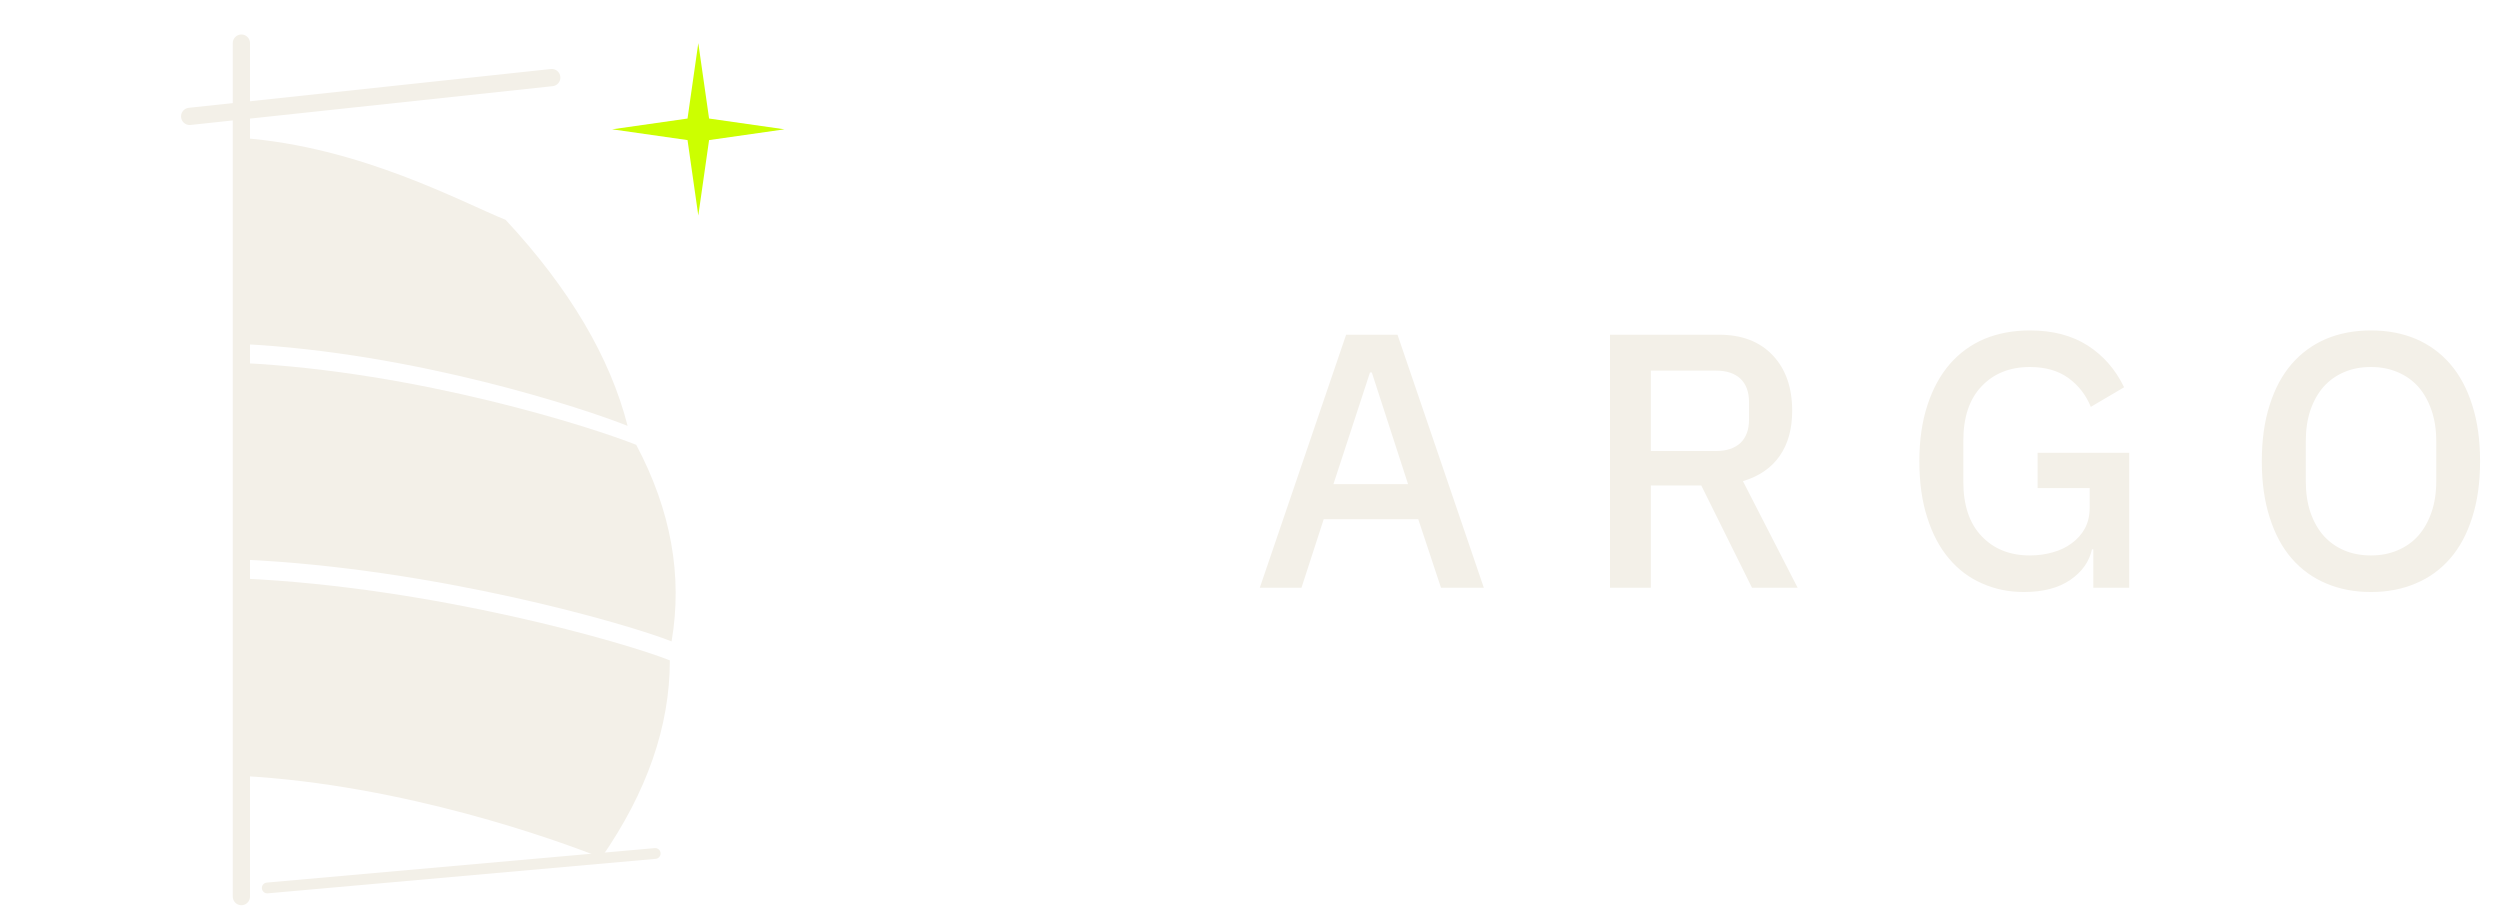
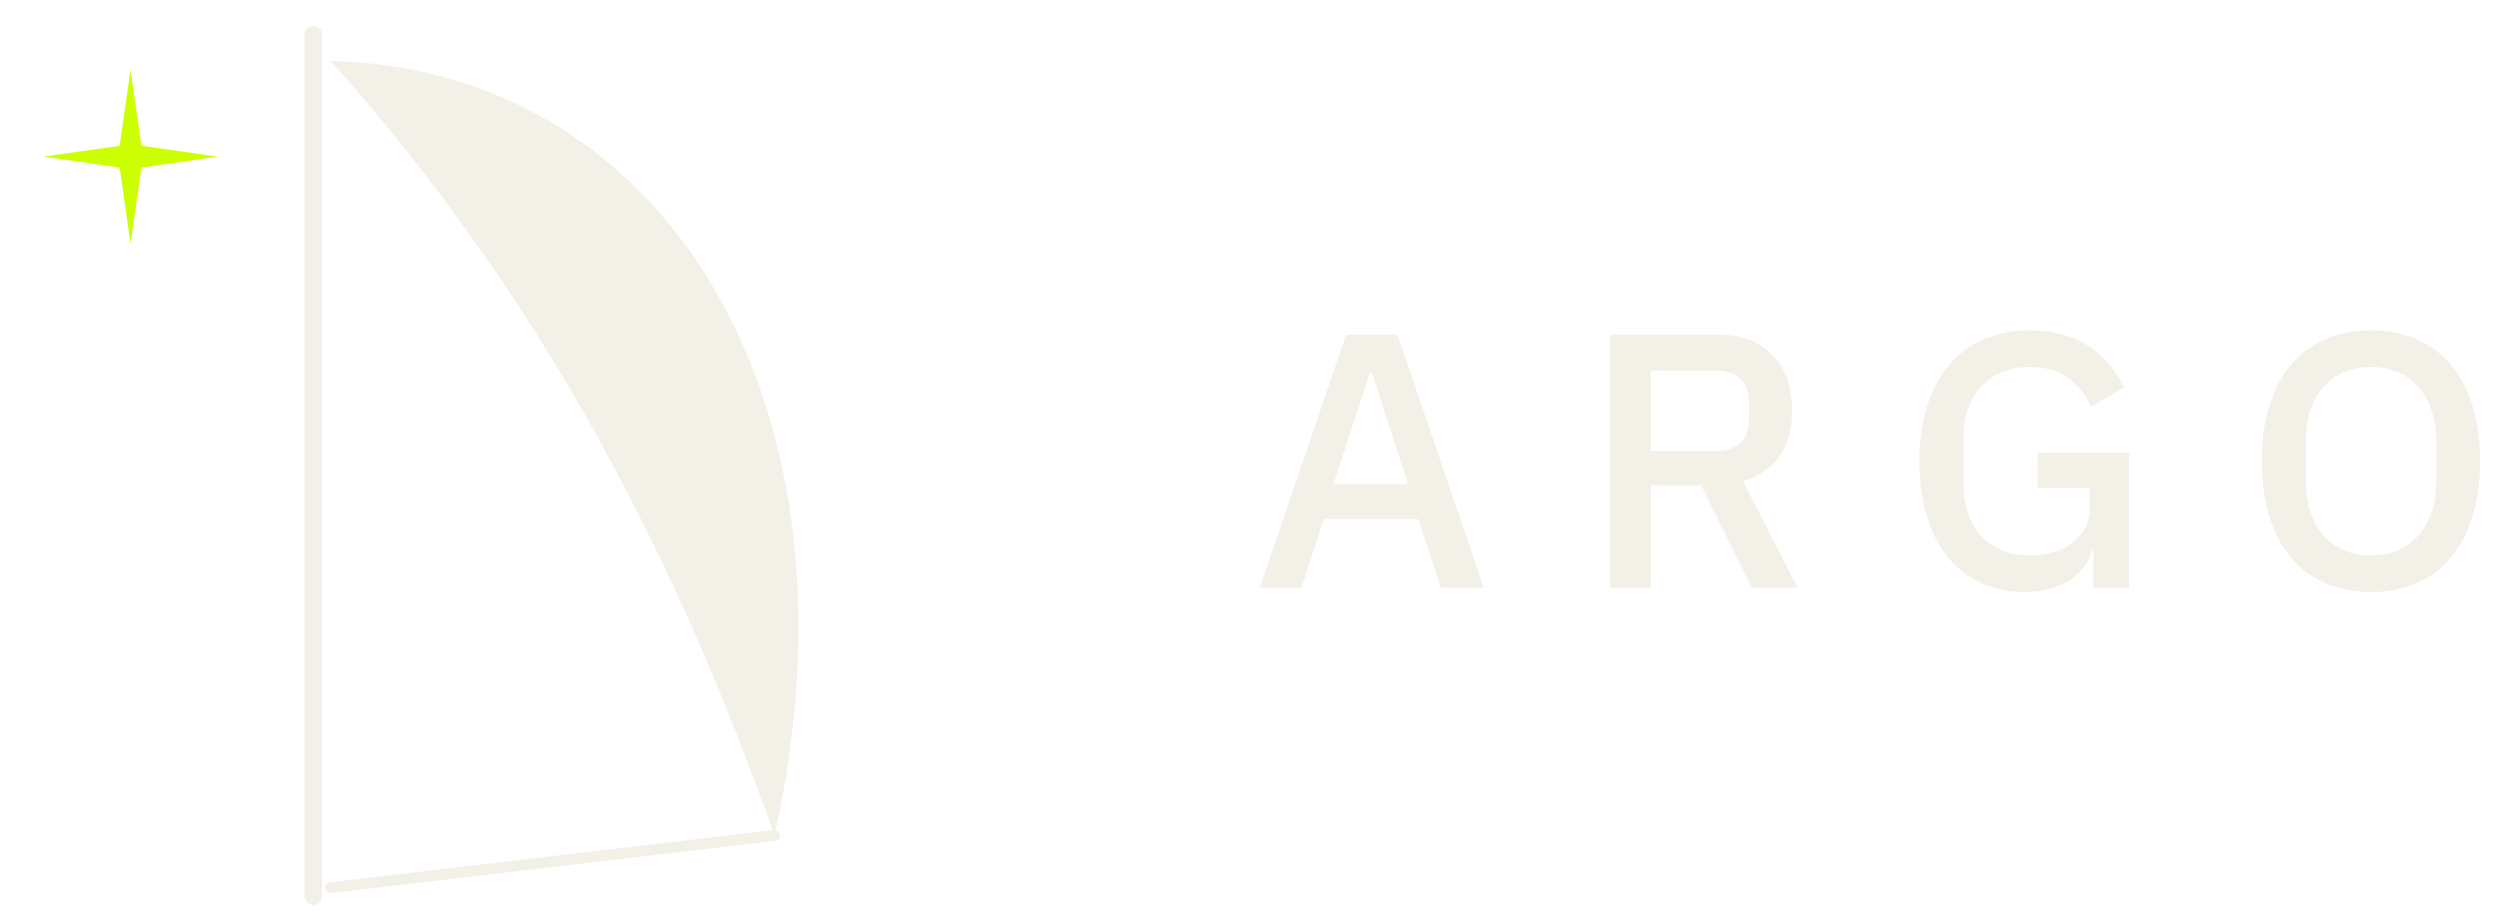
<svg xmlns="http://www.w3.org/2000/svg" viewBox="0 0 151.77 56" width="151.77" height="56" role="img" aria-label="Argo">
-   <svg x="0" y="0" width="56" height="56" viewBox="60 10 166 214">
-     <path d="M92 20V218" fill="none" stroke="#f3f0e8" stroke-width="4" stroke-linecap="round" />
-     <path d="M80 37L164 28" fill="none" stroke="#f3f0e8" stroke-width="4" stroke-linecap="round" />
-     <path d="M188 208L98 216" fill="none" stroke="#f3f0e8" stroke-width="2.5" stroke-linecap="round" />
-     <path d="M92 42C119.6 44 143.3 57 153.3 61Q175.5 84.9 181.6 108.8C171.6 104.8 132.3 91.8 92 89.8Z" fill="#f3f0e8" />
-     <path d="M92 94.2C133.2 96.2 173.6 109.2 183.6 113.2Q195.7 136 191.8 158.8C181.8 154.8 136.9 141.8 92 139.8Z" fill="#f3f0e8" />
-     <path d="M92 144.2C136.7 146.2 181.4 159.2 191.4 163.2Q191.4 186.1 175.5 209C165.5 205 129.6 192 92 190Z" fill="#f3f0e8" />
-     <polygon points="198 20 200.5 37.5 218 40 200.5 42.5 198 60 195.5 42.5 178 40 195.5 37.5" fill="#ccff00" />
+   <svg x="0" y="0" width="56" height="56" viewBox="28 10 204 212">
+     <path d="M96 18V216" fill="none" stroke="#f3f0e8" stroke-width="4" stroke-linecap="round" />
+     <path d="M100 24C178 26 224 104 202 202C180 140 150 80 100 24Z" fill="#f3f0e8" />
+     <path d="M202 202L100 214" fill="none" stroke="#f3f0e8" stroke-width="2.5" stroke-linecap="round" />
+     <polygon points="54 26 56.5 43.5 74 46 56.5 48.5 54 66 51.5 48.5 34 46 51.5 43.5" fill="#ccff00" />
  </svg>
  <path d="M87.48 35.68 86.1 31.52H80.36L79.01 35.68H76.48L81.72 20.32H84.84L90.08 35.68ZM83.28 22.61H83.17L80.95 29.39H85.48ZM100.22 35.68H97.74V20.32H104.36Q106.43 20.32 107.61 21.56Q108.8 22.81 108.8 24.94Q108.8 26.59 108.04 27.68Q107.28 28.77 105.81 29.21L109.13 35.68H106.36L103.28 29.47H100.22ZM104.18 27.38Q105.13 27.38 105.66 26.89Q106.18 26.39 106.18 25.47V24.41Q106.18 23.49 105.66 22.99Q105.13 22.5 104.18 22.5H100.22V27.38ZM127.08 33.35H127Q126.75 34.47 125.69 35.2Q124.62 35.94 122.86 35.94Q121.5 35.94 120.33 35.42Q119.16 34.91 118.32 33.91Q117.47 32.91 117 31.42Q116.52 29.94 116.52 28Q116.52 26.09 117.01 24.6Q117.49 23.12 118.37 22.1Q119.25 21.09 120.48 20.57Q121.72 20.06 123.23 20.06Q125.3 20.06 126.73 20.97Q128.16 21.88 128.95 23.51L126.93 24.7Q126.49 23.62 125.57 22.95Q124.64 22.28 123.23 22.28Q121.41 22.28 120.3 23.45Q119.19 24.61 119.19 26.75V29.25Q119.19 31.39 120.3 32.55Q121.41 33.72 123.23 33.72Q123.96 33.72 124.62 33.53Q125.28 33.35 125.77 32.98Q126.27 32.62 126.57 32.08Q126.86 31.54 126.86 30.82V29.63H123.7V27.49H129.26V35.68H127.08ZM143.94 35.94Q142.44 35.94 141.22 35.42Q140 34.91 139.13 33.91Q138.26 32.91 137.79 31.42Q137.31 29.94 137.31 28Q137.31 26.06 137.79 24.58Q138.26 23.09 139.13 22.09Q140 21.09 141.22 20.57Q142.44 20.06 143.94 20.06Q145.43 20.06 146.65 20.57Q147.87 21.09 148.74 22.09Q149.61 23.09 150.08 24.58Q150.56 26.06 150.56 28Q150.56 29.94 150.08 31.42Q149.61 32.91 148.74 33.91Q147.87 34.91 146.65 35.42Q145.43 35.94 143.94 35.94ZM143.94 33.72Q144.82 33.72 145.55 33.41Q146.29 33.1 146.81 32.52Q147.32 31.94 147.61 31.1Q147.9 30.27 147.9 29.21V26.79Q147.9 25.73 147.61 24.9Q147.32 24.06 146.81 23.48Q146.29 22.9 145.55 22.59Q144.82 22.28 143.94 22.28Q143.03 22.28 142.31 22.59Q141.58 22.9 141.06 23.48Q140.55 24.06 140.26 24.9Q139.98 25.73 139.98 26.79V29.21Q139.98 30.27 140.26 31.1Q140.55 31.94 141.06 32.52Q141.58 33.1 142.31 33.41Q143.03 33.72 143.94 33.72Z" fill="#f3f0e8" />
</svg>
